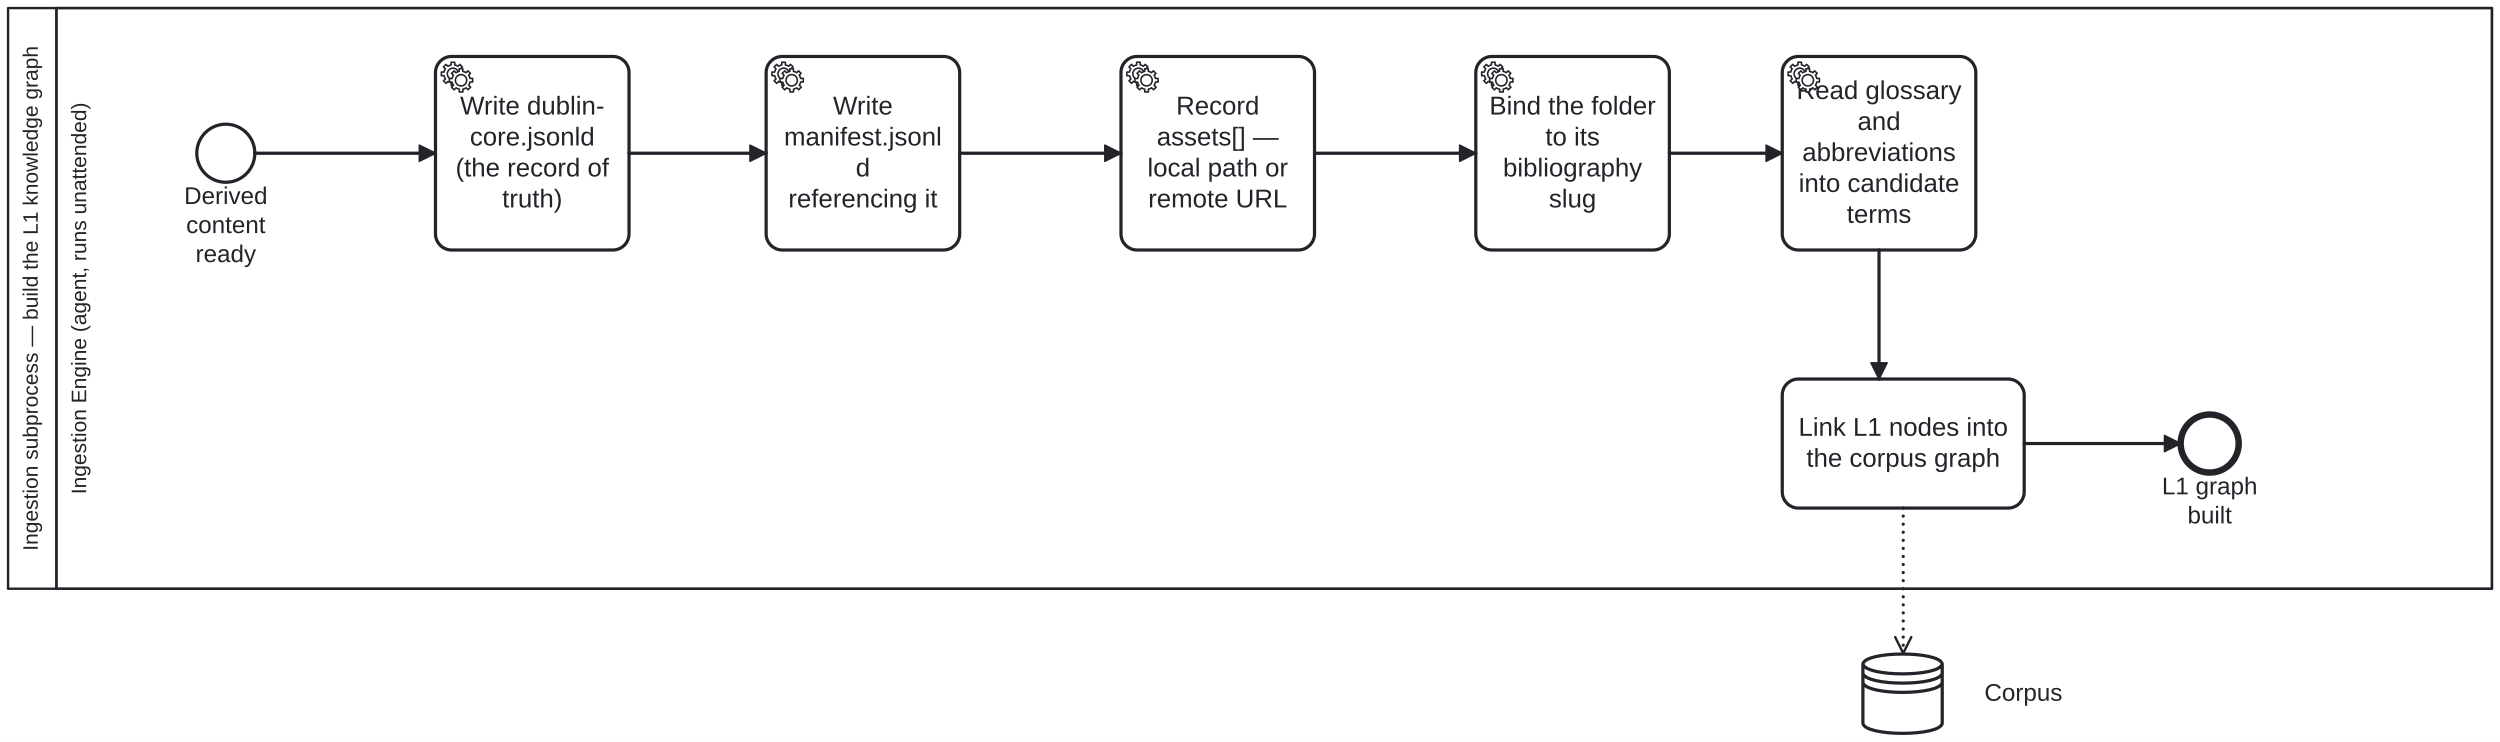
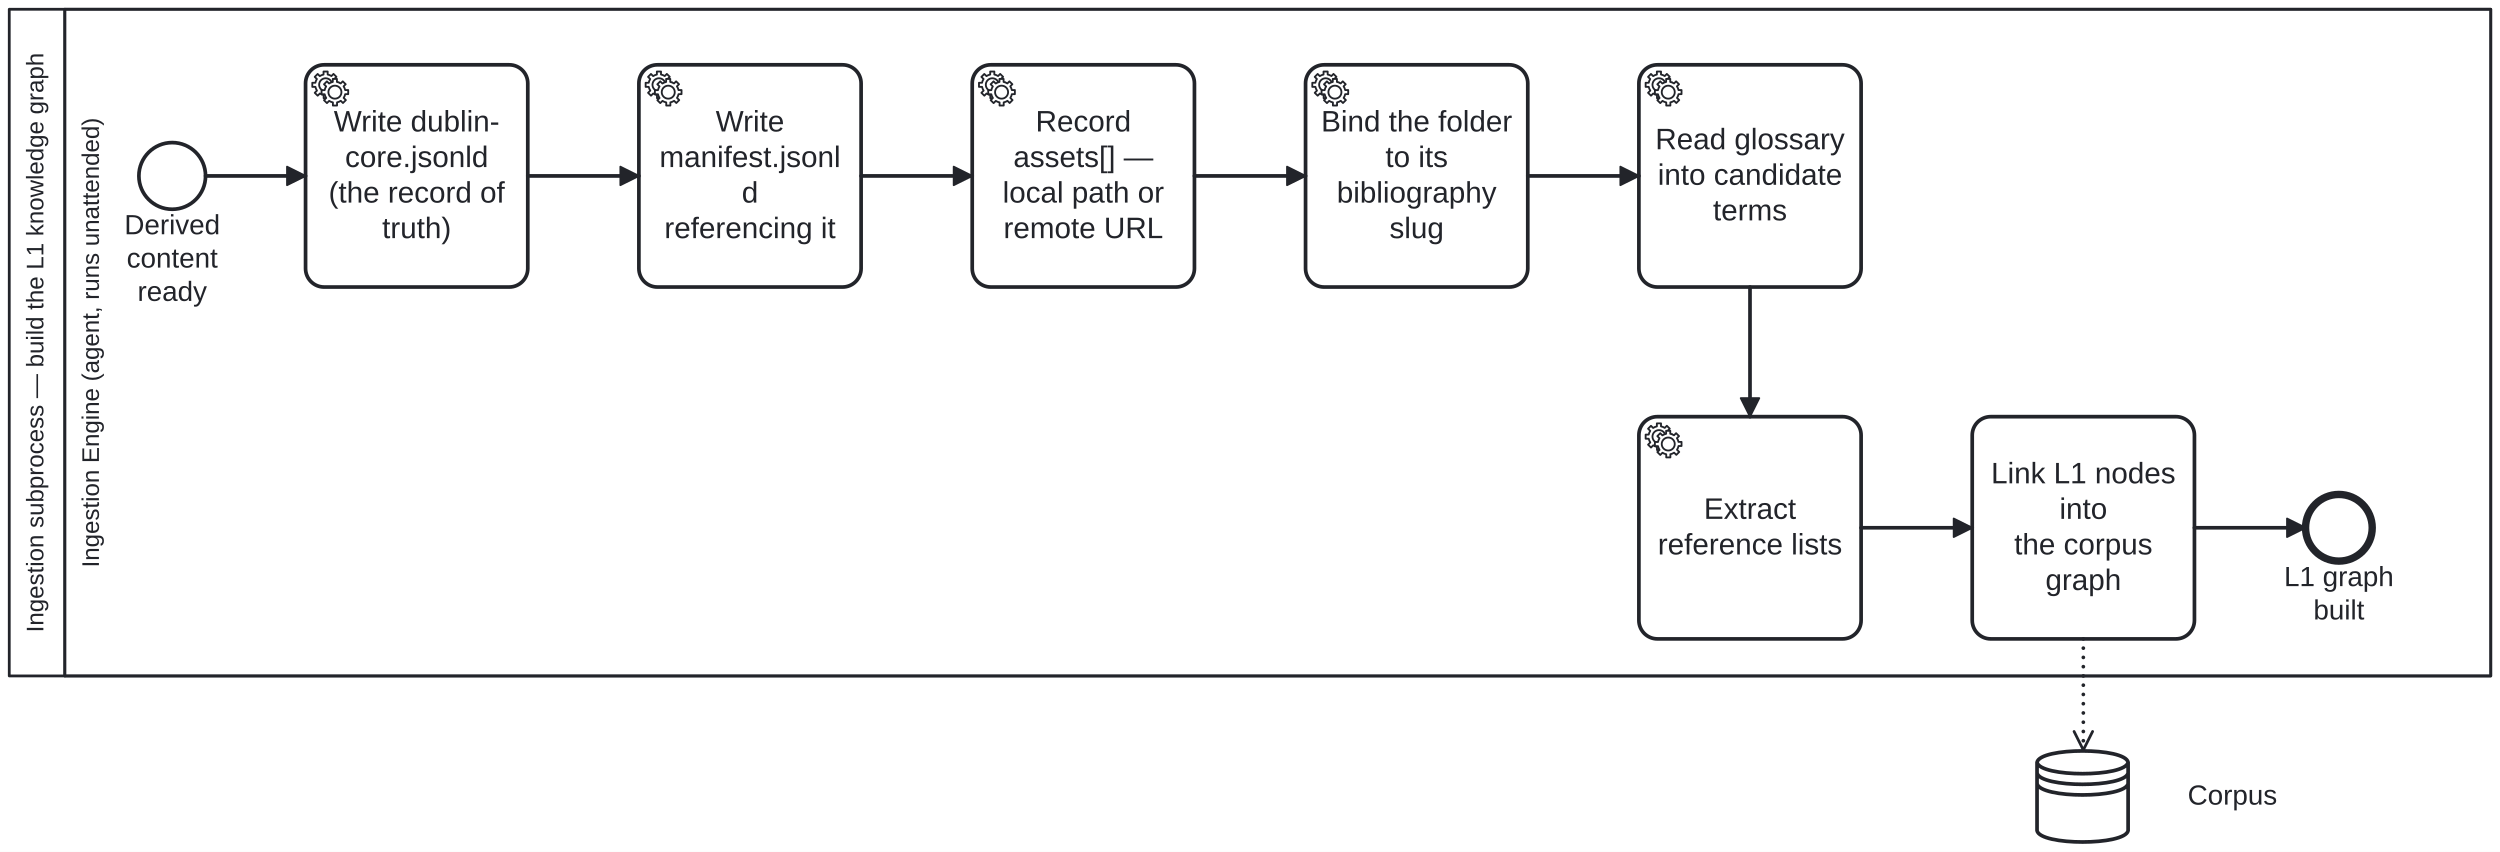
- <svg xmlns="http://www.w3.org/2000/svg" width="100%" style="max-width:100%;height:auto" viewBox="155 75 1550 460" version="1.1">
-   <rect x="155" y="75" width="1550" height="460" fill="#ffffff" />
+ <svg xmlns="http://www.w3.org/2000/svg" width="100%" style="max-width:100%;height:auto" viewBox="155 75 1350 460" version="1.1">
+   <rect x="155" y="75" width="1350" height="460" fill="#ffffff" />
  <g class="djs-group">
    <g class="djs-element djs-shape" data-element-id="Participant_BuildL1Kg" style="display: block;" transform="matrix(1 0 0 1 160 80)">
      <g class="djs-visual">
-         <rect x="0" y="0" width="1540" height="360" rx="0" ry="0" style="stroke-linecap: round; stroke-linejoin: round; stroke: rgb(34, 36, 42); stroke-width: 1.5px; fill: white; fill-opacity: 0.95;" />
+         <rect x="0" y="0" width="1340" height="360" rx="0" ry="0" style="stroke-linecap: round; stroke-linejoin: round; stroke: rgb(34, 36, 42); stroke-width: 1.5px; fill: white; fill-opacity: 0.95;" />
        <path style="fill: none; stroke-linecap: round; stroke-linejoin: round; stroke: rgb(34, 36, 42); stroke-width: 1.5px;" d="M30,0L30,360" />
        <text lineHeight="1.05" class="djs-label" transform="matrix(-1.83697e-16 -1 1 -1.83697e-16 0 360)" style="font-family: Arial, sans-serif; font-size: 13px; font-weight: normal; fill: rgb(34, 36, 42);">
          <tspan x="23.537" y="18.413">Ingestion subprocess — build the L1 knowledge graph</tspan>
        </text>
      </g>
-       <rect class="djs-hit djs-hit-all" x="0" y="0" width="1540" height="360" style="fill: none; stroke-opacity: 0; stroke: white; stroke-width: 15px;" />
+       <rect class="djs-hit djs-hit-all" x="0" y="0" width="1340" height="360" style="fill: none; stroke-opacity: 0; stroke: white; stroke-width: 15px;" />
    </g>
    <g class="djs-children">
      <g class="djs-group">
        <g class="djs-element djs-shape" data-element-id="Lane_0" style="display: block;" transform="matrix(1 0 0 1 190 80)">
          <g class="djs-visual">
-             <rect x="0" y="0" width="1510" height="360" rx="0" ry="0" style="stroke-linecap: round; stroke-linejoin: round; stroke: rgb(34, 36, 42); stroke-width: 1.5px; fill: white; fill-opacity: 0.25;" />
+             <rect x="0" y="0" width="1310" height="360" rx="0" ry="0" style="stroke-linecap: round; stroke-linejoin: round; stroke: rgb(34, 36, 42); stroke-width: 1.5px; fill: white; fill-opacity: 0.25;" />
            <text lineHeight="1.05" class="djs-label" transform="matrix(-1.83697e-16 -1 1 -1.83697e-16 0 360)" style="font-family: Arial, sans-serif; font-size: 13px; font-weight: normal; fill: rgb(34, 36, 42);">
              <tspan x="58.579" y="18.413">Ingestion Engine (agent, runs unattended)</tspan>
            </text>
          </g>
-           <rect class="djs-hit djs-hit-all" x="0" y="0" width="1510" height="360" style="fill: none; stroke-opacity: 0; stroke: white; stroke-width: 15px;" />
-         </g>
-       </g>
-       <g class="djs-group">
-         <g class="djs-element djs-shape" data-element-id="StartEvent_Derived2" style="display: block;" transform="matrix(1 0 0 1 277 152)">
+           <rect class="djs-hit djs-hit-all" x="0" y="0" width="1310" height="360" style="fill: none; stroke-opacity: 0; stroke: white; stroke-width: 15px;" />
+         </g>
+       </g>
+       <g class="djs-group">
+         <g class="djs-element djs-shape" data-element-id="StartEvent_Derived2" style="display: block;" transform="matrix(1 0 0 1 230 152)">
          <g class="djs-visual">
            <circle cx="18" cy="18" r="18" style="stroke-linecap: round; stroke-linejoin: round; stroke: rgb(34, 36, 42); stroke-width: 2px; fill: white; fill-opacity: 0.95;" />
          </g>
          <rect class="djs-hit djs-hit-all" x="0" y="0" width="36" height="36" style="fill: none; stroke-opacity: 0; stroke: white; stroke-width: 15px;" />
        </g>
      </g>
      <g class="djs-group">
-         <g class="djs-element djs-shape" data-element-id="StartEvent_Derived2_label" style="display: block;" transform="matrix(1 0 0 1 269 188)">
+         <g class="djs-element djs-shape" data-element-id="StartEvent_Derived2_label" style="display: block;" transform="matrix(1 0 0 1 222 188)">
          <g class="djs-visual">
            <text lineHeight="1.2" class="djs-label" style="font-family: Arial, sans-serif; font-size: 15px; font-weight: normal; fill: rgb(34, 36, 42);">
              <tspan x="0.156" y="13.5">Derived</tspan>
              <tspan x="1.398" y="31.5">content</tspan>
              <tspan x="7.239" y="49.5">ready</tspan>
            </text>
          </g>
          <rect class="djs-hit djs-hit-all" x="0" y="0" width="52" height="54" style="fill: none; stroke-opacity: 0; stroke: white; stroke-width: 15px;" />
        </g>
      </g>
      <g class="djs-group">
-         <g class="djs-element djs-shape" data-element-id="Task_Dublin" style="display: block;" transform="matrix(1 0 0 1 425 110)">
+         <g class="djs-element djs-shape" data-element-id="Task_Dublin" style="display: block;" transform="matrix(1 0 0 1 320 110)">
          <g class="djs-visual">
            <rect x="0" y="0" width="120" height="120" rx="10" ry="10" style="stroke-linecap: round; stroke-linejoin: round; stroke: rgb(34, 36, 42); stroke-width: 2px; fill: white; fill-opacity: 0.95;" />
            <text lineHeight="1.2" class="djs-label" style="font-family: Arial, sans-serif; font-size: 16px; font-weight: normal; fill: rgb(34, 36, 42);">
              <tspan x="15.242" y="36">Write dublin-</tspan>
              <tspan x="21.312" y="55.2">core.jsonld</tspan>
              <tspan x="12.422" y="74.4">(the record of </tspan>
              <tspan x="41.328" y="93.6">truth)</tspan>
            </text>
            <circle cx="5" cy="5" r="5" transform="translate(6, 6)" style="stroke-linecap: round; stroke-linejoin: round; stroke: none; stroke-width: 2px; fill: white;" />
            <path d="m 12,18 v -1.713 c 0.352,-0.07 0.704,-0.178 1.048,-0.321 0.344,-0.145 0.666,-0.321 0.966,-0.521 l 1.194,1.18 1.567,-1.577 -1.195,-1.18 c 0.403,-0.614 0.683,-1.299 0.825,-2.018 l 1.622,-0.01 v -2.22 l -1.637,0.01 c -0.073,-0.352 -0.178,-0.7 -0.324,-1.044 -0.145,-0.344 -0.321,-0.664 -0.523,-0.962 l 1.131,-1.136 -1.583,-1.563 -1.13,1.136 c -0.614,-0.401 -1.303,-0.681 -2.023,-0.822 l 0.009,-1.619 h -2.241 l 0.004,1.631 c -0.354,0.074 -0.705,0.18 -1.05,0.324 -0.344,0.144 -0.665,0.321 -0.964,0.52 l -1.17,-1.158 -1.567,1.579 1.168,1.157 c -0.403,0.613 -0.683,1.298 -0.825,2.017 l -1.659,0.003 v 2.222 l 1.672,-0.006 c 0.073,0.351 0.18,0.702 0.324,1.045 0.145,0.344 0.321,0.664 0.523,0.961 l -1.199,1.197 1.584,1.56 1.196,-1.193 c 0.614,0.403 1.303,0.682 2.023,0.823 l 7.19e-4,1.699 h 2.227 z m 0.221,-3.996 c -1.789,0.75 -3.858,-0.093 -4.61,-1.874 -0.752,-1.783 0.091,-3.846 1.88,-4.596 1.788,-0.749 3.857,0.093 4.609,1.874 0.752,1.782 -0.091,3.846 -1.88,4.596 z" style="fill: white; stroke-linecap: round; stroke-linejoin: round; stroke: rgb(34, 36, 42); stroke-width: 1px;" />
            <circle cx="5" cy="5" r="5" transform="translate(11, 10)" style="stroke-linecap: round; stroke-linejoin: round; stroke: none; stroke-width: 2px; fill: white;" />
            <path d="m 17,22 v -1.713 c 0.352,-0.07 0.704,-0.178 1.048,-0.321 0.344,-0.145 0.666,-0.321 0.966,-0.521 l 1.194,1.18 1.567,-1.577 -1.195,-1.18 c 0.403,-0.614 0.683,-1.299 0.825,-2.018 l 1.622,-0.01 v -2.22 l -1.637,0.01 c -0.073,-0.352 -0.178,-0.7 -0.324,-1.044 -0.145,-0.344 -0.321,-0.664 -0.523,-0.962 l 1.131,-1.136 -1.583,-1.563 -1.13,1.136 c -0.614,-0.401 -1.303,-0.681 -2.023,-0.822 l 0.009,-1.619 h -2.241 l 0.004,1.631 c -0.354,0.074 -0.705,0.18 -1.05,0.324 -0.344,0.144 -0.665,0.321 -0.964,0.52 l -1.17,-1.158 -1.567,1.579 1.168,1.157 c -0.403,0.613 -0.683,1.298 -0.825,2.017 l -1.659,0.003 v 2.222 l 1.672,-0.006 c 0.073,0.351 0.18,0.702 0.324,1.045 0.145,0.344 0.321,0.664 0.523,0.961 l -1.199,1.197 1.584,1.56 1.196,-1.193 c 0.614,0.403 1.303,0.682 2.023,0.823 l 7.19e-4,1.699 h 2.227 z m 0.221,-3.996 c -1.789,0.75 -3.858,-0.093 -4.61,-1.874 -0.752,-1.783 0.091,-3.846 1.88,-4.596 1.788,-0.749 3.857,0.093 4.609,1.874 0.752,1.782 -0.091,3.846 -1.88,4.596 z" style="fill: white; stroke-linecap: round; stroke-linejoin: round; stroke: rgb(34, 36, 42); stroke-width: 1px;" />
          </g>
          <rect class="djs-hit djs-hit-all" x="0" y="0" width="120" height="120" style="fill: none; stroke-opacity: 0; stroke: white; stroke-width: 15px;" />
        </g>
      </g>
      <g class="djs-group">
-         <g class="djs-element djs-shape" data-element-id="Task_Manifest" style="display: block;" transform="matrix(1 0 0 1 630 110)">
+         <g class="djs-element djs-shape" data-element-id="Task_Manifest" style="display: block;" transform="matrix(1 0 0 1 500 110)">
          <g class="djs-visual">
            <rect x="0" y="0" width="120" height="120" rx="10" ry="10" style="stroke-linecap: round; stroke-linejoin: round; stroke: rgb(34, 36, 42); stroke-width: 2px; fill: white; fill-opacity: 0.95;" />
            <text lineHeight="1.2" class="djs-label" style="font-family: Arial, sans-serif; font-size: 16px; font-weight: normal; fill: rgb(34, 36, 42);">
              <tspan x="41.48" y="36">Write </tspan>
              <tspan x="11.09" y="55.2">manifest.jsonl</tspan>
              <tspan x="55.551" y="74.4">d</tspan>
              <tspan x="13.754" y="93.6">referencing it</tspan>
            </text>
            <circle cx="5" cy="5" r="5" transform="translate(6, 6)" style="stroke-linecap: round; stroke-linejoin: round; stroke: none; stroke-width: 2px; fill: white;" />
            <path d="m 12,18 v -1.713 c 0.352,-0.07 0.704,-0.178 1.048,-0.321 0.344,-0.145 0.666,-0.321 0.966,-0.521 l 1.194,1.18 1.567,-1.577 -1.195,-1.18 c 0.403,-0.614 0.683,-1.299 0.825,-2.018 l 1.622,-0.01 v -2.22 l -1.637,0.01 c -0.073,-0.352 -0.178,-0.7 -0.324,-1.044 -0.145,-0.344 -0.321,-0.664 -0.523,-0.962 l 1.131,-1.136 -1.583,-1.563 -1.13,1.136 c -0.614,-0.401 -1.303,-0.681 -2.023,-0.822 l 0.009,-1.619 h -2.241 l 0.004,1.631 c -0.354,0.074 -0.705,0.18 -1.05,0.324 -0.344,0.144 -0.665,0.321 -0.964,0.52 l -1.17,-1.158 -1.567,1.579 1.168,1.157 c -0.403,0.613 -0.683,1.298 -0.825,2.017 l -1.659,0.003 v 2.222 l 1.672,-0.006 c 0.073,0.351 0.18,0.702 0.324,1.045 0.145,0.344 0.321,0.664 0.523,0.961 l -1.199,1.197 1.584,1.56 1.196,-1.193 c 0.614,0.403 1.303,0.682 2.023,0.823 l 7.19e-4,1.699 h 2.227 z m 0.221,-3.996 c -1.789,0.75 -3.858,-0.093 -4.61,-1.874 -0.752,-1.783 0.091,-3.846 1.88,-4.596 1.788,-0.749 3.857,0.093 4.609,1.874 0.752,1.782 -0.091,3.846 -1.88,4.596 z" style="fill: white; stroke-linecap: round; stroke-linejoin: round; stroke: rgb(34, 36, 42); stroke-width: 1px;" />
            <circle cx="5" cy="5" r="5" transform="translate(11, 10)" style="stroke-linecap: round; stroke-linejoin: round; stroke: none; stroke-width: 2px; fill: white;" />
            <path d="m 17,22 v -1.713 c 0.352,-0.07 0.704,-0.178 1.048,-0.321 0.344,-0.145 0.666,-0.321 0.966,-0.521 l 1.194,1.18 1.567,-1.577 -1.195,-1.18 c 0.403,-0.614 0.683,-1.299 0.825,-2.018 l 1.622,-0.01 v -2.22 l -1.637,0.01 c -0.073,-0.352 -0.178,-0.7 -0.324,-1.044 -0.145,-0.344 -0.321,-0.664 -0.523,-0.962 l 1.131,-1.136 -1.583,-1.563 -1.13,1.136 c -0.614,-0.401 -1.303,-0.681 -2.023,-0.822 l 0.009,-1.619 h -2.241 l 0.004,1.631 c -0.354,0.074 -0.705,0.18 -1.05,0.324 -0.344,0.144 -0.665,0.321 -0.964,0.52 l -1.17,-1.158 -1.567,1.579 1.168,1.157 c -0.403,0.613 -0.683,1.298 -0.825,2.017 l -1.659,0.003 v 2.222 l 1.672,-0.006 c 0.073,0.351 0.18,0.702 0.324,1.045 0.145,0.344 0.321,0.664 0.523,0.961 l -1.199,1.197 1.584,1.56 1.196,-1.193 c 0.614,0.403 1.303,0.682 2.023,0.823 l 7.19e-4,1.699 h 2.227 z m 0.221,-3.996 c -1.789,0.75 -3.858,-0.093 -4.61,-1.874 -0.752,-1.783 0.091,-3.846 1.88,-4.596 1.788,-0.749 3.857,0.093 4.609,1.874 0.752,1.782 -0.091,3.846 -1.88,4.596 z" style="fill: white; stroke-linecap: round; stroke-linejoin: round; stroke: rgb(34, 36, 42); stroke-width: 1px;" />
          </g>
          <rect class="djs-hit djs-hit-all" x="0" y="0" width="120" height="120" style="fill: none; stroke-opacity: 0; stroke: white; stroke-width: 15px;" />
        </g>
      </g>
      <g class="djs-group">
-         <g class="djs-element djs-shape" data-element-id="Task_Assets" style="display: block;" transform="matrix(1 0 0 1 850 110)">
+         <g class="djs-element djs-shape" data-element-id="Task_Assets" style="display: block;" transform="matrix(1 0 0 1 680 110)">
          <g class="djs-visual">
            <rect x="0" y="0" width="120" height="120" rx="10" ry="10" style="stroke-linecap: round; stroke-linejoin: round; stroke: rgb(34, 36, 42); stroke-width: 2px; fill: white; fill-opacity: 0.95;" />
            <text lineHeight="1.2" class="djs-label" style="font-family: Arial, sans-serif; font-size: 16px; font-weight: normal; fill: rgb(34, 36, 42);">
              <tspan x="34.211" y="36">Record </tspan>
              <tspan x="22.211" y="55.2">assets[] —</tspan>
              <tspan x="16.418" y="74.4">local path or </tspan>
              <tspan x="16.875" y="93.6">remote URL</tspan>
            </text>
            <circle cx="5" cy="5" r="5" transform="translate(6, 6)" style="stroke-linecap: round; stroke-linejoin: round; stroke: none; stroke-width: 2px; fill: white;" />
            <path d="m 12,18 v -1.713 c 0.352,-0.07 0.704,-0.178 1.048,-0.321 0.344,-0.145 0.666,-0.321 0.966,-0.521 l 1.194,1.18 1.567,-1.577 -1.195,-1.18 c 0.403,-0.614 0.683,-1.299 0.825,-2.018 l 1.622,-0.01 v -2.22 l -1.637,0.01 c -0.073,-0.352 -0.178,-0.7 -0.324,-1.044 -0.145,-0.344 -0.321,-0.664 -0.523,-0.962 l 1.131,-1.136 -1.583,-1.563 -1.13,1.136 c -0.614,-0.401 -1.303,-0.681 -2.023,-0.822 l 0.009,-1.619 h -2.241 l 0.004,1.631 c -0.354,0.074 -0.705,0.18 -1.05,0.324 -0.344,0.144 -0.665,0.321 -0.964,0.52 l -1.17,-1.158 -1.567,1.579 1.168,1.157 c -0.403,0.613 -0.683,1.298 -0.825,2.017 l -1.659,0.003 v 2.222 l 1.672,-0.006 c 0.073,0.351 0.18,0.702 0.324,1.045 0.145,0.344 0.321,0.664 0.523,0.961 l -1.199,1.197 1.584,1.56 1.196,-1.193 c 0.614,0.403 1.303,0.682 2.023,0.823 l 7.19e-4,1.699 h 2.227 z m 0.221,-3.996 c -1.789,0.75 -3.858,-0.093 -4.61,-1.874 -0.752,-1.783 0.091,-3.846 1.88,-4.596 1.788,-0.749 3.857,0.093 4.609,1.874 0.752,1.782 -0.091,3.846 -1.88,4.596 z" style="fill: white; stroke-linecap: round; stroke-linejoin: round; stroke: rgb(34, 36, 42); stroke-width: 1px;" />
            <circle cx="5" cy="5" r="5" transform="translate(11, 10)" style="stroke-linecap: round; stroke-linejoin: round; stroke: none; stroke-width: 2px; fill: white;" />
            <path d="m 17,22 v -1.713 c 0.352,-0.07 0.704,-0.178 1.048,-0.321 0.344,-0.145 0.666,-0.321 0.966,-0.521 l 1.194,1.18 1.567,-1.577 -1.195,-1.18 c 0.403,-0.614 0.683,-1.299 0.825,-2.018 l 1.622,-0.01 v -2.22 l -1.637,0.01 c -0.073,-0.352 -0.178,-0.7 -0.324,-1.044 -0.145,-0.344 -0.321,-0.664 -0.523,-0.962 l 1.131,-1.136 -1.583,-1.563 -1.13,1.136 c -0.614,-0.401 -1.303,-0.681 -2.023,-0.822 l 0.009,-1.619 h -2.241 l 0.004,1.631 c -0.354,0.074 -0.705,0.18 -1.05,0.324 -0.344,0.144 -0.665,0.321 -0.964,0.52 l -1.17,-1.158 -1.567,1.579 1.168,1.157 c -0.403,0.613 -0.683,1.298 -0.825,2.017 l -1.659,0.003 v 2.222 l 1.672,-0.006 c 0.073,0.351 0.18,0.702 0.324,1.045 0.145,0.344 0.321,0.664 0.523,0.961 l -1.199,1.197 1.584,1.56 1.196,-1.193 c 0.614,0.403 1.303,0.682 2.023,0.823 l 7.19e-4,1.699 h 2.227 z m 0.221,-3.996 c -1.789,0.75 -3.858,-0.093 -4.61,-1.874 -0.752,-1.783 0.091,-3.846 1.88,-4.596 1.788,-0.749 3.857,0.093 4.609,1.874 0.752,1.782 -0.091,3.846 -1.88,4.596 z" style="fill: white; stroke-linecap: round; stroke-linejoin: round; stroke: rgb(34, 36, 42); stroke-width: 1px;" />
          </g>
          <rect class="djs-hit djs-hit-all" x="0" y="0" width="120" height="120" style="fill: none; stroke-opacity: 0; stroke: white; stroke-width: 15px;" />
        </g>
      </g>
      <g class="djs-group">
-         <g class="djs-element djs-shape" data-element-id="Task_Bind" style="display: block;" transform="matrix(1 0 0 1 1070 110)">
+         <g class="djs-element djs-shape" data-element-id="Task_Bind" style="display: block;" transform="matrix(1 0 0 1 860 110)">
          <g class="djs-visual">
            <rect x="0" y="0" width="120" height="120" rx="10" ry="10" style="stroke-linecap: round; stroke-linejoin: round; stroke: rgb(34, 36, 42); stroke-width: 2px; fill: white; fill-opacity: 0.95;" />
            <text lineHeight="1.2" class="djs-label" style="font-family: Arial, sans-serif; font-size: 16px; font-weight: normal; fill: rgb(34, 36, 42);">
              <tspan x="8.41" y="36">Bind the folder</tspan>
              <tspan x="43.105" y="55.2">to its </tspan>
              <tspan x="16.859" y="74.4">bibliography </tspan>
              <tspan x="45.324" y="93.6">slug</tspan>
            </text>
            <circle cx="5" cy="5" r="5" transform="translate(6, 6)" style="stroke-linecap: round; stroke-linejoin: round; stroke: none; stroke-width: 2px; fill: white;" />
            <path d="m 12,18 v -1.713 c 0.352,-0.07 0.704,-0.178 1.048,-0.321 0.344,-0.145 0.666,-0.321 0.966,-0.521 l 1.194,1.18 1.567,-1.577 -1.195,-1.18 c 0.403,-0.614 0.683,-1.299 0.825,-2.018 l 1.622,-0.01 v -2.22 l -1.637,0.01 c -0.073,-0.352 -0.178,-0.7 -0.324,-1.044 -0.145,-0.344 -0.321,-0.664 -0.523,-0.962 l 1.131,-1.136 -1.583,-1.563 -1.13,1.136 c -0.614,-0.401 -1.303,-0.681 -2.023,-0.822 l 0.009,-1.619 h -2.241 l 0.004,1.631 c -0.354,0.074 -0.705,0.18 -1.05,0.324 -0.344,0.144 -0.665,0.321 -0.964,0.52 l -1.17,-1.158 -1.567,1.579 1.168,1.157 c -0.403,0.613 -0.683,1.298 -0.825,2.017 l -1.659,0.003 v 2.222 l 1.672,-0.006 c 0.073,0.351 0.18,0.702 0.324,1.045 0.145,0.344 0.321,0.664 0.523,0.961 l -1.199,1.197 1.584,1.56 1.196,-1.193 c 0.614,0.403 1.303,0.682 2.023,0.823 l 7.19e-4,1.699 h 2.227 z m 0.221,-3.996 c -1.789,0.75 -3.858,-0.093 -4.61,-1.874 -0.752,-1.783 0.091,-3.846 1.88,-4.596 1.788,-0.749 3.857,0.093 4.609,1.874 0.752,1.782 -0.091,3.846 -1.88,4.596 z" style="fill: white; stroke-linecap: round; stroke-linejoin: round; stroke: rgb(34, 36, 42); stroke-width: 1px;" />
            <circle cx="5" cy="5" r="5" transform="translate(11, 10)" style="stroke-linecap: round; stroke-linejoin: round; stroke: none; stroke-width: 2px; fill: white;" />
            <path d="m 17,22 v -1.713 c 0.352,-0.07 0.704,-0.178 1.048,-0.321 0.344,-0.145 0.666,-0.321 0.966,-0.521 l 1.194,1.18 1.567,-1.577 -1.195,-1.18 c 0.403,-0.614 0.683,-1.299 0.825,-2.018 l 1.622,-0.01 v -2.22 l -1.637,0.01 c -0.073,-0.352 -0.178,-0.7 -0.324,-1.044 -0.145,-0.344 -0.321,-0.664 -0.523,-0.962 l 1.131,-1.136 -1.583,-1.563 -1.13,1.136 c -0.614,-0.401 -1.303,-0.681 -2.023,-0.822 l 0.009,-1.619 h -2.241 l 0.004,1.631 c -0.354,0.074 -0.705,0.18 -1.05,0.324 -0.344,0.144 -0.665,0.321 -0.964,0.52 l -1.17,-1.158 -1.567,1.579 1.168,1.157 c -0.403,0.613 -0.683,1.298 -0.825,2.017 l -1.659,0.003 v 2.222 l 1.672,-0.006 c 0.073,0.351 0.18,0.702 0.324,1.045 0.145,0.344 0.321,0.664 0.523,0.961 l -1.199,1.197 1.584,1.56 1.196,-1.193 c 0.614,0.403 1.303,0.682 2.023,0.823 l 7.19e-4,1.699 h 2.227 z m 0.221,-3.996 c -1.789,0.75 -3.858,-0.093 -4.61,-1.874 -0.752,-1.783 0.091,-3.846 1.88,-4.596 1.788,-0.749 3.857,0.093 4.609,1.874 0.752,1.782 -0.091,3.846 -1.88,4.596 z" style="fill: white; stroke-linecap: round; stroke-linejoin: round; stroke: rgb(34, 36, 42); stroke-width: 1px;" />
          </g>
          <rect class="djs-hit djs-hit-all" x="0" y="0" width="120" height="120" style="fill: none; stroke-opacity: 0; stroke: white; stroke-width: 15px;" />
        </g>
      </g>
      <g class="djs-group">
-         <g class="djs-element djs-shape" data-element-id="Task_Glossary" style="display: block;" transform="matrix(1 0 0 1 1260 110)">
-           <g class="djs-visual">
-             <rect x="0" y="0" width="120" height="120" rx="10" ry="10" style="stroke-linecap: round; stroke-linejoin: round; stroke: rgb(34, 36, 42); stroke-width: 2px; fill: white; fill-opacity: 0.95;" />
-             <text lineHeight="1.2" class="djs-label" style="font-family: Arial, sans-serif; font-size: 16px; font-weight: normal; fill: rgb(34, 36, 42);">
-               <tspan x="8.863" y="26.4">Read glossary </tspan>
-               <tspan x="46.652" y="45.6">and </tspan>
-               <tspan x="12.414" y="64.8">abbreviations </tspan>
-               <tspan x="10.184" y="84">into candidate</tspan>
-               <tspan x="40" y="103.2">terms</tspan>
-             </text>
-             <circle cx="5" cy="5" r="5" transform="translate(6, 6)" style="stroke-linecap: round; stroke-linejoin: round; stroke: none; stroke-width: 2px; fill: white;" />
-             <path d="m 12,18 v -1.713 c 0.352,-0.07 0.704,-0.178 1.048,-0.321 0.344,-0.145 0.666,-0.321 0.966,-0.521 l 1.194,1.18 1.567,-1.577 -1.195,-1.18 c 0.403,-0.614 0.683,-1.299 0.825,-2.018 l 1.622,-0.01 v -2.22 l -1.637,0.01 c -0.073,-0.352 -0.178,-0.7 -0.324,-1.044 -0.145,-0.344 -0.321,-0.664 -0.523,-0.962 l 1.131,-1.136 -1.583,-1.563 -1.13,1.136 c -0.614,-0.401 -1.303,-0.681 -2.023,-0.822 l 0.009,-1.619 h -2.241 l 0.004,1.631 c -0.354,0.074 -0.705,0.18 -1.05,0.324 -0.344,0.144 -0.665,0.321 -0.964,0.52 l -1.17,-1.158 -1.567,1.579 1.168,1.157 c -0.403,0.613 -0.683,1.298 -0.825,2.017 l -1.659,0.003 v 2.222 l 1.672,-0.006 c 0.073,0.351 0.18,0.702 0.324,1.045 0.145,0.344 0.321,0.664 0.523,0.961 l -1.199,1.197 1.584,1.56 1.196,-1.193 c 0.614,0.403 1.303,0.682 2.023,0.823 l 7.19e-4,1.699 h 2.227 z m 0.221,-3.996 c -1.789,0.75 -3.858,-0.093 -4.61,-1.874 -0.752,-1.783 0.091,-3.846 1.88,-4.596 1.788,-0.749 3.857,0.093 4.609,1.874 0.752,1.782 -0.091,3.846 -1.88,4.596 z" style="fill: white; stroke-linecap: round; stroke-linejoin: round; stroke: rgb(34, 36, 42); stroke-width: 1px;" />
-             <circle cx="5" cy="5" r="5" transform="translate(11, 10)" style="stroke-linecap: round; stroke-linejoin: round; stroke: none; stroke-width: 2px; fill: white;" />
-             <path d="m 17,22 v -1.713 c 0.352,-0.07 0.704,-0.178 1.048,-0.321 0.344,-0.145 0.666,-0.321 0.966,-0.521 l 1.194,1.18 1.567,-1.577 -1.195,-1.18 c 0.403,-0.614 0.683,-1.299 0.825,-2.018 l 1.622,-0.01 v -2.22 l -1.637,0.01 c -0.073,-0.352 -0.178,-0.7 -0.324,-1.044 -0.145,-0.344 -0.321,-0.664 -0.523,-0.962 l 1.131,-1.136 -1.583,-1.563 -1.13,1.136 c -0.614,-0.401 -1.303,-0.681 -2.023,-0.822 l 0.009,-1.619 h -2.241 l 0.004,1.631 c -0.354,0.074 -0.705,0.18 -1.05,0.324 -0.344,0.144 -0.665,0.321 -0.964,0.52 l -1.17,-1.158 -1.567,1.579 1.168,1.157 c -0.403,0.613 -0.683,1.298 -0.825,2.017 l -1.659,0.003 v 2.222 l 1.672,-0.006 c 0.073,0.351 0.18,0.702 0.324,1.045 0.145,0.344 0.321,0.664 0.523,0.961 l -1.199,1.197 1.584,1.56 1.196,-1.193 c 0.614,0.403 1.303,0.682 2.023,0.823 l 7.19e-4,1.699 h 2.227 z m 0.221,-3.996 c -1.789,0.75 -3.858,-0.093 -4.61,-1.874 -0.752,-1.783 0.091,-3.846 1.88,-4.596 1.788,-0.749 3.857,0.093 4.609,1.874 0.752,1.782 -0.091,3.846 -1.88,4.596 z" style="fill: white; stroke-linecap: round; stroke-linejoin: round; stroke: rgb(34, 36, 42); stroke-width: 1px;" />
-           </g>
-           <rect class="djs-hit djs-hit-all" x="0" y="0" width="120" height="120" style="fill: none; stroke-opacity: 0; stroke: white; stroke-width: 15px;" />
-         </g>
-       </g>
-       <g class="djs-group">
-         <g class="djs-element djs-shape" data-element-id="Task_Link" style="display: block;" transform="matrix(1 0 0 1 1260 310)">
-           <g class="djs-visual">
-             <rect x="0" y="0" width="150" height="80" rx="10" ry="10" style="stroke-linecap: round; stroke-linejoin: round; stroke: rgb(34, 36, 42); stroke-width: 2px; fill: white; fill-opacity: 0.95;" />
-             <text lineHeight="1.2" class="djs-label" style="font-family: Arial, sans-serif; font-size: 16px; font-weight: normal; fill: rgb(34, 36, 42);">
-               <tspan x="10.062" y="35.2">Link L1 nodes into</tspan>
-               <tspan x="14.961" y="54.4">the corpus graph</tspan>
-             </text>
-           </g>
-           <rect class="djs-hit djs-hit-all" x="0" y="0" width="150" height="80" style="fill: none; stroke-opacity: 0; stroke: white; stroke-width: 15px;" />
-         </g>
-       </g>
-       <g class="djs-group">
-         <g class="djs-element djs-shape" data-element-id="EndEvent_KgBuilt" style="display: block;" transform="matrix(1 0 0 1 1507 332)">
+         <g class="djs-element djs-shape" data-element-id="Task_Glossary" style="display: block;" transform="matrix(1 0 0 1 1040 110)">
+           <g class="djs-visual">
+             <rect x="0" y="0" width="120" height="120" rx="10" ry="10" style="stroke-linecap: round; stroke-linejoin: round; stroke: rgb(34, 36, 42); stroke-width: 2px; fill: white; fill-opacity: 0.95;" />
+             <text lineHeight="1.2" class="djs-label" style="font-family: Arial, sans-serif; font-size: 16px; font-weight: normal; fill: rgb(34, 36, 42);">
+               <tspan x="8.863" y="45.6">Read glossary </tspan>
+               <tspan x="10.184" y="64.8">into candidate</tspan>
+               <tspan x="40" y="84">terms</tspan>
+             </text>
+             <circle cx="5" cy="5" r="5" transform="translate(6, 6)" style="stroke-linecap: round; stroke-linejoin: round; stroke: none; stroke-width: 2px; fill: white;" />
+             <path d="m 12,18 v -1.713 c 0.352,-0.07 0.704,-0.178 1.048,-0.321 0.344,-0.145 0.666,-0.321 0.966,-0.521 l 1.194,1.18 1.567,-1.577 -1.195,-1.18 c 0.403,-0.614 0.683,-1.299 0.825,-2.018 l 1.622,-0.01 v -2.22 l -1.637,0.01 c -0.073,-0.352 -0.178,-0.7 -0.324,-1.044 -0.145,-0.344 -0.321,-0.664 -0.523,-0.962 l 1.131,-1.136 -1.583,-1.563 -1.13,1.136 c -0.614,-0.401 -1.303,-0.681 -2.023,-0.822 l 0.009,-1.619 h -2.241 l 0.004,1.631 c -0.354,0.074 -0.705,0.18 -1.05,0.324 -0.344,0.144 -0.665,0.321 -0.964,0.52 l -1.17,-1.158 -1.567,1.579 1.168,1.157 c -0.403,0.613 -0.683,1.298 -0.825,2.017 l -1.659,0.003 v 2.222 l 1.672,-0.006 c 0.073,0.351 0.18,0.702 0.324,1.045 0.145,0.344 0.321,0.664 0.523,0.961 l -1.199,1.197 1.584,1.56 1.196,-1.193 c 0.614,0.403 1.303,0.682 2.023,0.823 l 7.19e-4,1.699 h 2.227 z m 0.221,-3.996 c -1.789,0.75 -3.858,-0.093 -4.61,-1.874 -0.752,-1.783 0.091,-3.846 1.88,-4.596 1.788,-0.749 3.857,0.093 4.609,1.874 0.752,1.782 -0.091,3.846 -1.88,4.596 z" style="fill: white; stroke-linecap: round; stroke-linejoin: round; stroke: rgb(34, 36, 42); stroke-width: 1px;" />
+             <circle cx="5" cy="5" r="5" transform="translate(11, 10)" style="stroke-linecap: round; stroke-linejoin: round; stroke: none; stroke-width: 2px; fill: white;" />
+             <path d="m 17,22 v -1.713 c 0.352,-0.07 0.704,-0.178 1.048,-0.321 0.344,-0.145 0.666,-0.321 0.966,-0.521 l 1.194,1.18 1.567,-1.577 -1.195,-1.18 c 0.403,-0.614 0.683,-1.299 0.825,-2.018 l 1.622,-0.01 v -2.22 l -1.637,0.01 c -0.073,-0.352 -0.178,-0.7 -0.324,-1.044 -0.145,-0.344 -0.321,-0.664 -0.523,-0.962 l 1.131,-1.136 -1.583,-1.563 -1.13,1.136 c -0.614,-0.401 -1.303,-0.681 -2.023,-0.822 l 0.009,-1.619 h -2.241 l 0.004,1.631 c -0.354,0.074 -0.705,0.18 -1.05,0.324 -0.344,0.144 -0.665,0.321 -0.964,0.52 l -1.17,-1.158 -1.567,1.579 1.168,1.157 c -0.403,0.613 -0.683,1.298 -0.825,2.017 l -1.659,0.003 v 2.222 l 1.672,-0.006 c 0.073,0.351 0.18,0.702 0.324,1.045 0.145,0.344 0.321,0.664 0.523,0.961 l -1.199,1.197 1.584,1.56 1.196,-1.193 c 0.614,0.403 1.303,0.682 2.023,0.823 l 7.19e-4,1.699 h 2.227 z m 0.221,-3.996 c -1.789,0.75 -3.858,-0.093 -4.61,-1.874 -0.752,-1.783 0.091,-3.846 1.88,-4.596 1.788,-0.749 3.857,0.093 4.609,1.874 0.752,1.782 -0.091,3.846 -1.88,4.596 z" style="fill: white; stroke-linecap: round; stroke-linejoin: round; stroke: rgb(34, 36, 42); stroke-width: 1px;" />
+           </g>
+           <rect class="djs-hit djs-hit-all" x="0" y="0" width="120" height="120" style="fill: none; stroke-opacity: 0; stroke: white; stroke-width: 15px;" />
+         </g>
+       </g>
+       <g class="djs-group">
+         <g class="djs-element djs-shape" data-element-id="Task_References" style="display: block;" transform="matrix(1 0 0 1 1040 300)">
+           <g class="djs-visual">
+             <rect x="0" y="0" width="120" height="120" rx="10" ry="10" style="stroke-linecap: round; stroke-linejoin: round; stroke: rgb(34, 36, 42); stroke-width: 2px; fill: white; fill-opacity: 0.95;" />
+             <text lineHeight="1.2" class="djs-label" style="font-family: Arial, sans-serif; font-size: 16px; font-weight: normal; fill: rgb(34, 36, 42);">
+               <tspan x="35.105" y="55.2">Extract </tspan>
+               <tspan x="10.203" y="74.4">reference lists</tspan>
+             </text>
+             <circle cx="5" cy="5" r="5" transform="translate(6, 6)" style="stroke-linecap: round; stroke-linejoin: round; stroke: none; stroke-width: 2px; fill: white;" />
+             <path d="m 12,18 v -1.713 c 0.352,-0.07 0.704,-0.178 1.048,-0.321 0.344,-0.145 0.666,-0.321 0.966,-0.521 l 1.194,1.18 1.567,-1.577 -1.195,-1.18 c 0.403,-0.614 0.683,-1.299 0.825,-2.018 l 1.622,-0.01 v -2.22 l -1.637,0.01 c -0.073,-0.352 -0.178,-0.7 -0.324,-1.044 -0.145,-0.344 -0.321,-0.664 -0.523,-0.962 l 1.131,-1.136 -1.583,-1.563 -1.13,1.136 c -0.614,-0.401 -1.303,-0.681 -2.023,-0.822 l 0.009,-1.619 h -2.241 l 0.004,1.631 c -0.354,0.074 -0.705,0.18 -1.05,0.324 -0.344,0.144 -0.665,0.321 -0.964,0.52 l -1.17,-1.158 -1.567,1.579 1.168,1.157 c -0.403,0.613 -0.683,1.298 -0.825,2.017 l -1.659,0.003 v 2.222 l 1.672,-0.006 c 0.073,0.351 0.18,0.702 0.324,1.045 0.145,0.344 0.321,0.664 0.523,0.961 l -1.199,1.197 1.584,1.56 1.196,-1.193 c 0.614,0.403 1.303,0.682 2.023,0.823 l 7.19e-4,1.699 h 2.227 z m 0.221,-3.996 c -1.789,0.75 -3.858,-0.093 -4.61,-1.874 -0.752,-1.783 0.091,-3.846 1.88,-4.596 1.788,-0.749 3.857,0.093 4.609,1.874 0.752,1.782 -0.091,3.846 -1.88,4.596 z" style="fill: white; stroke-linecap: round; stroke-linejoin: round; stroke: rgb(34, 36, 42); stroke-width: 1px;" />
+             <circle cx="5" cy="5" r="5" transform="translate(11, 10)" style="stroke-linecap: round; stroke-linejoin: round; stroke: none; stroke-width: 2px; fill: white;" />
+             <path d="m 17,22 v -1.713 c 0.352,-0.07 0.704,-0.178 1.048,-0.321 0.344,-0.145 0.666,-0.321 0.966,-0.521 l 1.194,1.18 1.567,-1.577 -1.195,-1.18 c 0.403,-0.614 0.683,-1.299 0.825,-2.018 l 1.622,-0.01 v -2.22 l -1.637,0.01 c -0.073,-0.352 -0.178,-0.7 -0.324,-1.044 -0.145,-0.344 -0.321,-0.664 -0.523,-0.962 l 1.131,-1.136 -1.583,-1.563 -1.13,1.136 c -0.614,-0.401 -1.303,-0.681 -2.023,-0.822 l 0.009,-1.619 h -2.241 l 0.004,1.631 c -0.354,0.074 -0.705,0.18 -1.05,0.324 -0.344,0.144 -0.665,0.321 -0.964,0.52 l -1.17,-1.158 -1.567,1.579 1.168,1.157 c -0.403,0.613 -0.683,1.298 -0.825,2.017 l -1.659,0.003 v 2.222 l 1.672,-0.006 c 0.073,0.351 0.18,0.702 0.324,1.045 0.145,0.344 0.321,0.664 0.523,0.961 l -1.199,1.197 1.584,1.56 1.196,-1.193 c 0.614,0.403 1.303,0.682 2.023,0.823 l 7.19e-4,1.699 h 2.227 z m 0.221,-3.996 c -1.789,0.75 -3.858,-0.093 -4.61,-1.874 -0.752,-1.783 0.091,-3.846 1.88,-4.596 1.788,-0.749 3.857,0.093 4.609,1.874 0.752,1.782 -0.091,3.846 -1.88,4.596 z" style="fill: white; stroke-linecap: round; stroke-linejoin: round; stroke: rgb(34, 36, 42); stroke-width: 1px;" />
+           </g>
+           <rect class="djs-hit djs-hit-all" x="0" y="0" width="120" height="120" style="fill: none; stroke-opacity: 0; stroke: white; stroke-width: 15px;" />
+         </g>
+       </g>
+       <g class="djs-group">
+         <g class="djs-element djs-shape" data-element-id="Task_Link" style="display: block;" transform="matrix(1 0 0 1 1220 300)">
+           <g class="djs-visual">
+             <rect x="0" y="0" width="120" height="120" rx="10" ry="10" style="stroke-linecap: round; stroke-linejoin: round; stroke: rgb(34, 36, 42); stroke-width: 2px; fill: white; fill-opacity: 0.95;" />
+             <text lineHeight="1.2" class="djs-label" style="font-family: Arial, sans-serif; font-size: 16px; font-weight: normal; fill: rgb(34, 36, 42);">
+               <tspan x="10.184" y="36">Link L1 nodes </tspan>
+               <tspan x="47.102" y="55.2">into</tspan>
+               <tspan x="22.645" y="74.4">the corpus </tspan>
+               <tspan x="39.539" y="93.6">graph</tspan>
+             </text>
+           </g>
+           <rect class="djs-hit djs-hit-all" x="0" y="0" width="120" height="120" style="fill: none; stroke-opacity: 0; stroke: white; stroke-width: 15px;" />
+         </g>
+       </g>
+       <g class="djs-group">
+         <g class="djs-element djs-shape" data-element-id="EndEvent_KgBuilt" style="display: block;" transform="matrix(1 0 0 1 1400 342)">
          <g class="djs-visual">
            <circle cx="18" cy="18" r="18" style="stroke-linecap: round; stroke-linejoin: round; stroke: rgb(34, 36, 42); stroke-width: 4px; fill: white; fill-opacity: 0.95;" />
          </g>
          <rect class="djs-hit djs-hit-all" x="0" y="0" width="36" height="36" style="fill: none; stroke-opacity: 0; stroke: white; stroke-width: 15px;" />
        </g>
      </g>
      <g class="djs-group">
-         <g class="djs-element djs-shape" data-element-id="EndEvent_KgBuilt_label" style="display: block;" transform="matrix(1 0 0 1 1495 368)">
+         <g class="djs-element djs-shape" data-element-id="EndEvent_KgBuilt_label" style="display: block;" transform="matrix(1 0 0 1 1388 378)">
          <g class="djs-visual">
            <text lineHeight="1.2" class="djs-label" style="font-family: Arial, sans-serif; font-size: 15px; font-weight: normal; fill: rgb(34, 36, 42);">
              <tspan x="0.392" y="13.5">L1 graph </tspan>
              <tspan x="16.241" y="31.5">built</tspan>
            </text>
          </g>
          <rect class="djs-hit djs-hit-all" x="0" y="0" width="60" height="36" style="fill: none; stroke-opacity: 0; stroke: white; stroke-width: 15px;" />
        </g>
      </g>
      <g class="djs-group">
        <g class="djs-element djs-connection" data-element-id="Flow_k1" style="display: block;">
          <g class="djs-visual">
            <defs>
              <marker id="bpmn-marker-1" viewBox="0 0 20 20" refX="11" refY="10" markerWidth="10" markerHeight="10" orient="auto">
                <path d="M 1 5 L 11 10 L 1 15 Z" style="stroke-linecap: round; stroke-linejoin: round; stroke: rgb(34, 36, 42); stroke-width: 1px; fill: rgb(34, 36, 42);" />
              </marker>
            </defs>
-             <path data-corner-radius="5" style="fill: none; stroke-linecap: round; stroke-linejoin: round; stroke: rgb(34, 36, 42); stroke-width: 2px; marker-end: url('#bpmn-marker-1');" d="M313,170L425,170" />
-           </g>
-           <path d="M313,170L425,170" class="djs-hit djs-hit-stroke" style="fill: none; stroke-opacity: 0; stroke: white; stroke-width: 15px;" />
+             <path data-corner-radius="5" style="fill: none; stroke-linecap: round; stroke-linejoin: round; stroke: rgb(34, 36, 42); stroke-width: 2px; marker-end: url('#bpmn-marker-1');" d="M266,170L320,170" />
+           </g>
+           <path d="M266,170L320,170" class="djs-hit djs-hit-stroke" style="fill: none; stroke-opacity: 0; stroke: white; stroke-width: 15px;" />
        </g>
      </g>
      <g class="djs-group">
        <g class="djs-element djs-connection" data-element-id="Flow_k2" style="display: block;">
          <g class="djs-visual">
            <defs>
              <marker id="bpmn-marker-2" viewBox="0 0 20 20" refX="11" refY="10" markerWidth="10" markerHeight="10" orient="auto">
                <path d="M 1 5 L 11 10 L 1 15 Z" style="stroke-linecap: round; stroke-linejoin: round; stroke: rgb(34, 36, 42); stroke-width: 1px; fill: rgb(34, 36, 42);" />
              </marker>
            </defs>
-             <path data-corner-radius="5" style="fill: none; stroke-linecap: round; stroke-linejoin: round; stroke: rgb(34, 36, 42); stroke-width: 2px; marker-end: url('#bpmn-marker-2');" d="M545,170L630,170" />
-           </g>
-           <path d="M545,170L630,170" class="djs-hit djs-hit-stroke" style="fill: none; stroke-opacity: 0; stroke: white; stroke-width: 15px;" />
+             <path data-corner-radius="5" style="fill: none; stroke-linecap: round; stroke-linejoin: round; stroke: rgb(34, 36, 42); stroke-width: 2px; marker-end: url('#bpmn-marker-2');" d="M440,170L500,170" />
+           </g>
+           <path d="M440,170L500,170" class="djs-hit djs-hit-stroke" style="fill: none; stroke-opacity: 0; stroke: white; stroke-width: 15px;" />
        </g>
      </g>
      <g class="djs-group">
        <g class="djs-element djs-connection" data-element-id="Flow_k3" style="display: block;">
          <g class="djs-visual">
            <defs>
              <marker id="bpmn-marker-3" viewBox="0 0 20 20" refX="11" refY="10" markerWidth="10" markerHeight="10" orient="auto">
                <path d="M 1 5 L 11 10 L 1 15 Z" style="stroke-linecap: round; stroke-linejoin: round; stroke: rgb(34, 36, 42); stroke-width: 1px; fill: rgb(34, 36, 42);" />
              </marker>
            </defs>
-             <path data-corner-radius="5" style="fill: none; stroke-linecap: round; stroke-linejoin: round; stroke: rgb(34, 36, 42); stroke-width: 2px; marker-end: url('#bpmn-marker-3');" d="M750,170L850,170" />
-           </g>
-           <path d="M750,170L850,170" class="djs-hit djs-hit-stroke" style="fill: none; stroke-opacity: 0; stroke: white; stroke-width: 15px;" />
+             <path data-corner-radius="5" style="fill: none; stroke-linecap: round; stroke-linejoin: round; stroke: rgb(34, 36, 42); stroke-width: 2px; marker-end: url('#bpmn-marker-3');" d="M620,170L680,170" />
+           </g>
+           <path d="M620,170L680,170" class="djs-hit djs-hit-stroke" style="fill: none; stroke-opacity: 0; stroke: white; stroke-width: 15px;" />
        </g>
      </g>
      <g class="djs-group">
        <g class="djs-element djs-connection" data-element-id="Flow_k4" style="display: block;">
          <g class="djs-visual">
            <defs>
              <marker id="bpmn-marker-4" viewBox="0 0 20 20" refX="11" refY="10" markerWidth="10" markerHeight="10" orient="auto">
                <path d="M 1 5 L 11 10 L 1 15 Z" style="stroke-linecap: round; stroke-linejoin: round; stroke: rgb(34, 36, 42); stroke-width: 1px; fill: rgb(34, 36, 42);" />
              </marker>
            </defs>
-             <path data-corner-radius="5" style="fill: none; stroke-linecap: round; stroke-linejoin: round; stroke: rgb(34, 36, 42); stroke-width: 2px; marker-end: url('#bpmn-marker-4');" d="M970,170L1070,170" />
-           </g>
-           <path d="M970,170L1070,170" class="djs-hit djs-hit-stroke" style="fill: none; stroke-opacity: 0; stroke: white; stroke-width: 15px;" />
+             <path data-corner-radius="5" style="fill: none; stroke-linecap: round; stroke-linejoin: round; stroke: rgb(34, 36, 42); stroke-width: 2px; marker-end: url('#bpmn-marker-4');" d="M800,170L860,170" />
+           </g>
+           <path d="M800,170L860,170" class="djs-hit djs-hit-stroke" style="fill: none; stroke-opacity: 0; stroke: white; stroke-width: 15px;" />
        </g>
      </g>
      <g class="djs-group">
        <g class="djs-element djs-connection" data-element-id="Flow_k5" style="display: block;">
          <g class="djs-visual">
            <defs>
              <marker id="bpmn-marker-5" viewBox="0 0 20 20" refX="11" refY="10" markerWidth="10" markerHeight="10" orient="auto">
                <path d="M 1 5 L 11 10 L 1 15 Z" style="stroke-linecap: round; stroke-linejoin: round; stroke: rgb(34, 36, 42); stroke-width: 1px; fill: rgb(34, 36, 42);" />
              </marker>
            </defs>
-             <path data-corner-radius="5" style="fill: none; stroke-linecap: round; stroke-linejoin: round; stroke: rgb(34, 36, 42); stroke-width: 2px; marker-end: url('#bpmn-marker-5');" d="M1190,170L1260,170" />
-           </g>
-           <path d="M1190,170L1260,170" class="djs-hit djs-hit-stroke" style="fill: none; stroke-opacity: 0; stroke: white; stroke-width: 15px;" />
+             <path data-corner-radius="5" style="fill: none; stroke-linecap: round; stroke-linejoin: round; stroke: rgb(34, 36, 42); stroke-width: 2px; marker-end: url('#bpmn-marker-5');" d="M980,170L1040,170" />
+           </g>
+           <path d="M980,170L1040,170" class="djs-hit djs-hit-stroke" style="fill: none; stroke-opacity: 0; stroke: white; stroke-width: 15px;" />
        </g>
      </g>
      <g class="djs-group">
        <g class="djs-element djs-connection" data-element-id="Flow_k5b" style="display: block;">
          <g class="djs-visual">
            <defs>
              <marker id="bpmn-marker-6" viewBox="0 0 20 20" refX="11" refY="10" markerWidth="10" markerHeight="10" orient="auto">
                <path d="M 1 5 L 11 10 L 1 15 Z" style="stroke-linecap: round; stroke-linejoin: round; stroke: rgb(34, 36, 42); stroke-width: 1px; fill: rgb(34, 36, 42);" />
              </marker>
            </defs>
-             <path data-corner-radius="5" style="fill: none; stroke-linecap: round; stroke-linejoin: round; stroke: rgb(34, 36, 42); stroke-width: 2px; marker-end: url('#bpmn-marker-6');" d="M1320,230L1320,310" />
-           </g>
-           <path d="M1320,230L1320,310" class="djs-hit djs-hit-stroke" style="fill: none; stroke-opacity: 0; stroke: white; stroke-width: 15px;" />
+             <path data-corner-radius="5" style="fill: none; stroke-linecap: round; stroke-linejoin: round; stroke: rgb(34, 36, 42); stroke-width: 2px; marker-end: url('#bpmn-marker-6');" d="M1100,230L1100,300" />
+           </g>
+           <path d="M1100,230L1100,300" class="djs-hit djs-hit-stroke" style="fill: none; stroke-opacity: 0; stroke: white; stroke-width: 15px;" />
+         </g>
+       </g>
+       <g class="djs-group">
+         <g class="djs-element djs-connection" data-element-id="Flow_k5c" style="display: block;">
+           <g class="djs-visual">
+             <defs>
+               <marker id="bpmn-marker-7" viewBox="0 0 20 20" refX="11" refY="10" markerWidth="10" markerHeight="10" orient="auto">
+                 <path d="M 1 5 L 11 10 L 1 15 Z" style="stroke-linecap: round; stroke-linejoin: round; stroke: rgb(34, 36, 42); stroke-width: 1px; fill: rgb(34, 36, 42);" />
+               </marker>
+             </defs>
+             <path data-corner-radius="5" style="fill: none; stroke-linecap: round; stroke-linejoin: round; stroke: rgb(34, 36, 42); stroke-width: 2px; marker-end: url('#bpmn-marker-7');" d="M1160,360L1220,360" />
+           </g>
+           <path d="M1160,360L1220,360" class="djs-hit djs-hit-stroke" style="fill: none; stroke-opacity: 0; stroke: white; stroke-width: 15px;" />
        </g>
      </g>
      <g class="djs-group">
        <g class="djs-element djs-connection" data-element-id="Flow_k6" style="display: block;">
          <g class="djs-visual">
            <defs>
-               <marker id="bpmn-marker-7" viewBox="0 0 20 20" refX="11" refY="10" markerWidth="10" markerHeight="10" orient="auto">
-                 <path d="M 1 5 L 11 10 L 1 15 Z" style="stroke-linecap: round; stroke-linejoin: round; stroke: rgb(34, 36, 42); stroke-width: 1px; fill: rgb(34, 36, 42);" />
-               </marker>
-             </defs>
-             <path data-corner-radius="5" style="fill: none; stroke-linecap: round; stroke-linejoin: round; stroke: rgb(34, 36, 42); stroke-width: 2px; marker-end: url('#bpmn-marker-7');" d="M1410,350L1507,350" />
-           </g>
-           <path d="M1410,350L1507,350" class="djs-hit djs-hit-stroke" style="fill: none; stroke-opacity: 0; stroke: white; stroke-width: 15px;" />
+               <marker id="bpmn-marker-8" viewBox="0 0 20 20" refX="11" refY="10" markerWidth="10" markerHeight="10" orient="auto">
+                 <path d="M 1 5 L 11 10 L 1 15 Z" style="stroke-linecap: round; stroke-linejoin: round; stroke: rgb(34, 36, 42); stroke-width: 1px; fill: rgb(34, 36, 42);" />
+               </marker>
+             </defs>
+             <path data-corner-radius="5" style="fill: none; stroke-linecap: round; stroke-linejoin: round; stroke: rgb(34, 36, 42); stroke-width: 2px; marker-end: url('#bpmn-marker-8');" d="M1340,360L1400,360" />
+           </g>
+           <path d="M1340,360L1400,360" class="djs-hit djs-hit-stroke" style="fill: none; stroke-opacity: 0; stroke: white; stroke-width: 15px;" />
        </g>
      </g>
    </g>
  </g>
  <g class="djs-group">
-     <g class="djs-element djs-shape" data-element-id="DSR_corpus" style="display: block;" transform="matrix(1 0 0 1 1310 480)">
+     <g class="djs-element djs-shape" data-element-id="DSR_corpus" style="display: block;" transform="matrix(1 0 0 1 1255 480)">
      <g class="djs-visual">
        <path d="m  0,6.65 l  0,36.885 c  1.639,8.197 47.541,8.197  49.18,0 l  0,-36.885 c -1.639,-8.197 -47.541,-8.197 -49.18,0c  1.639,8.197 47.541,8.197  49.18,0 m  -49.18,5.738c  1.639,8.197 47.541,8.197 49.18,0m  -49.18,5.738c  1.639,8.197 47.541,8.197  49.18,0" style="fill: white; stroke-linecap: round; stroke-linejoin: round; stroke: rgb(34, 36, 42); stroke-width: 2px; fill-opacity: 0.95;" />
      </g>
      <rect class="djs-hit djs-hit-all" x="0" y="0" width="50" height="50" style="fill: none; stroke-opacity: 0; stroke: white; stroke-width: 15px;" />
    </g>
  </g>
  <g class="djs-group">
-     <g class="djs-element djs-shape" data-element-id="DSR_corpus_label" style="display: block;" transform="matrix(1 0 0 1 1385 496)">
+     <g class="djs-element djs-shape" data-element-id="DSR_corpus_label" style="display: block;" transform="matrix(1 0 0 1 1336 496)">
      <g class="djs-visual">
        <text lineHeight="1.2" class="djs-label" style="font-family: Arial, sans-serif; font-size: 15px; font-weight: normal; fill: rgb(34, 36, 42);">
          <tspan x="0.323" y="13.5">Corpus</tspan>
        </text>
      </g>
      <rect class="djs-hit djs-hit-all" x="0" y="0" width="49" height="18" style="fill: none; stroke-opacity: 0; stroke: white; stroke-width: 15px;" />
    </g>
  </g>
  <g class="djs-group">
    <g class="djs-element djs-connection" data-element-id="DOA_Task_Link" style="display: block;">
      <g class="djs-visual">
        <defs>
-           <marker id="bpmn-marker-8" viewBox="0 0 20 20" refX="11" refY="10" markerWidth="10" markerHeight="10" orient="auto">
+           <marker id="bpmn-marker-9" viewBox="0 0 20 20" refX="11" refY="10" markerWidth="10" markerHeight="10" orient="auto">
            <path d="M 1 5 L 11 10 L 1 15" style="fill: none; stroke-linecap: round; stroke-linejoin: round; stroke: rgb(34, 36, 42); stroke-width: 1.5px; stroke-dasharray: 10000, 1;" />
          </marker>
        </defs>
-         <path data-corner-radius="5" style="fill: none; stroke-linecap: round; stroke-linejoin: round; stroke: rgb(34, 36, 42); stroke-width: 2px; marker-end: url('#bpmn-marker-8'); stroke-dasharray: 0, 5;" d="M1335,390L1335,480" />
-       </g>
-       <path d="M1335,390L1335,480" class="djs-hit djs-hit-stroke" style="fill: none; stroke-opacity: 0; stroke: white; stroke-width: 15px;" />
+         <path data-corner-radius="5" style="fill: none; stroke-linecap: round; stroke-linejoin: round; stroke: rgb(34, 36, 42); stroke-width: 2px; marker-end: url('#bpmn-marker-9'); stroke-dasharray: 0, 5;" d="M1280,420L1280,480" />
+       </g>
+       <path d="M1280,420L1280,480" class="djs-hit djs-hit-stroke" style="fill: none; stroke-opacity: 0; stroke: white; stroke-width: 15px;" />
    </g>
  </g>
</svg>
